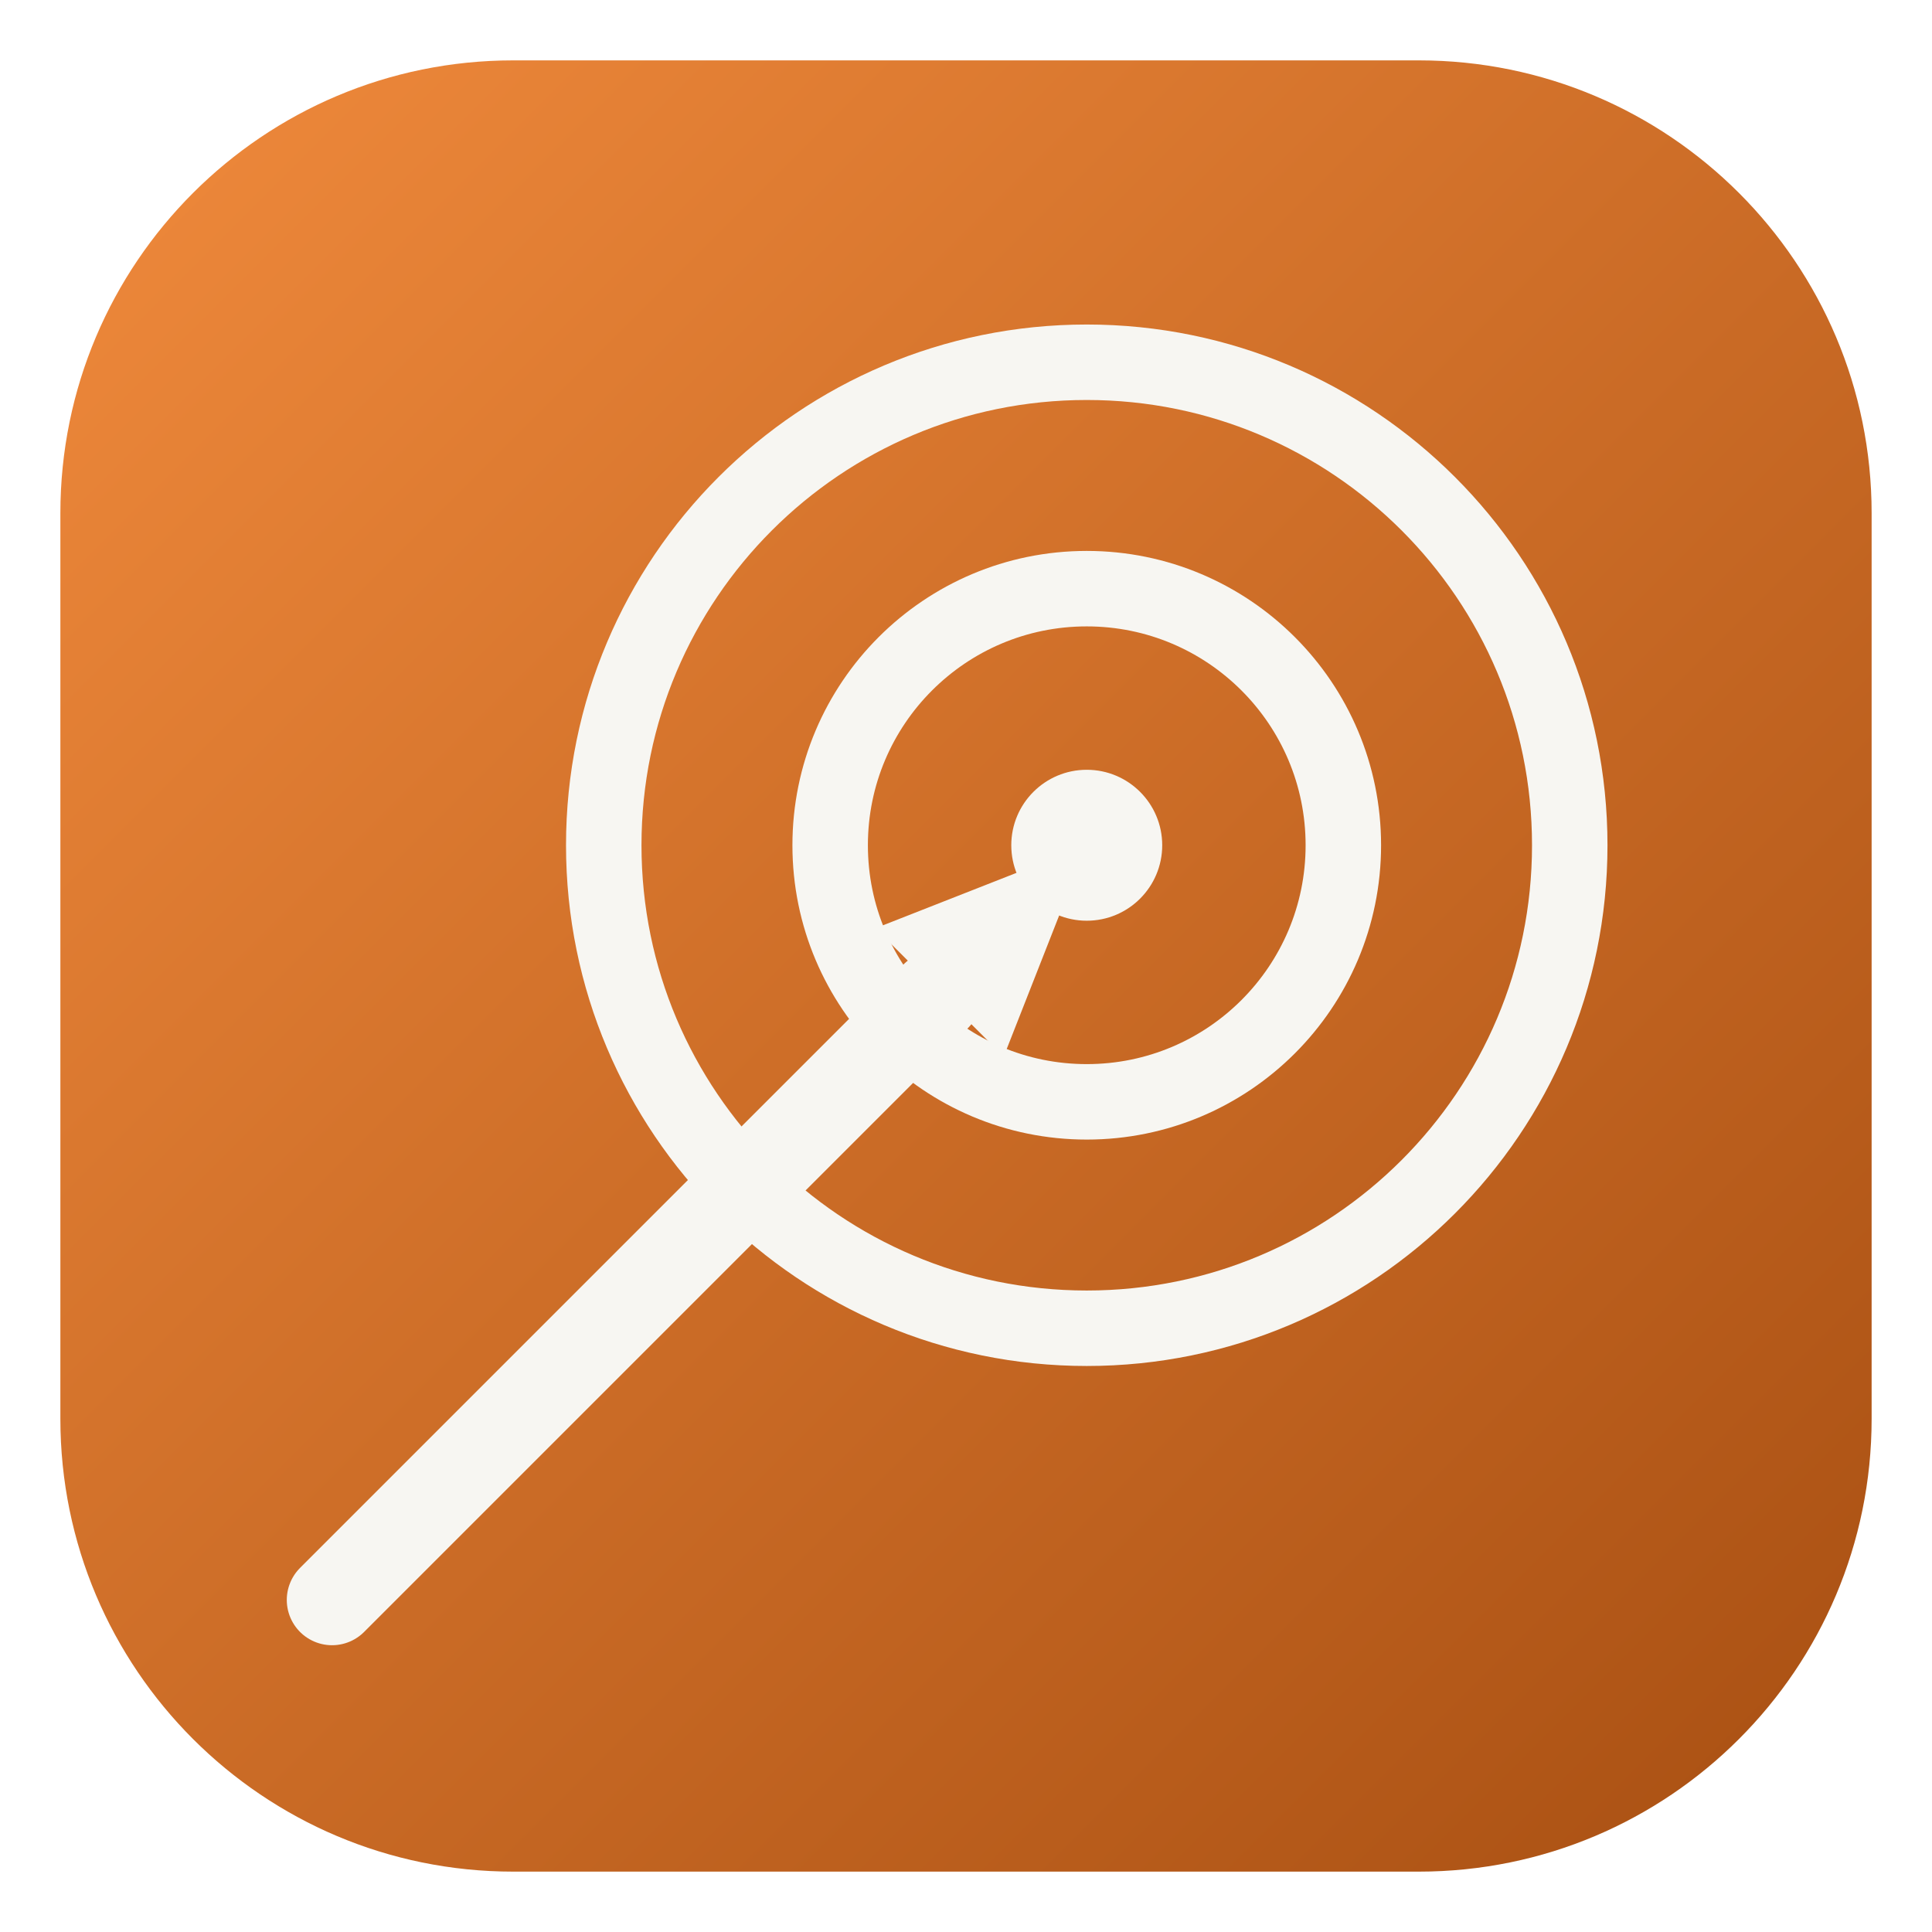
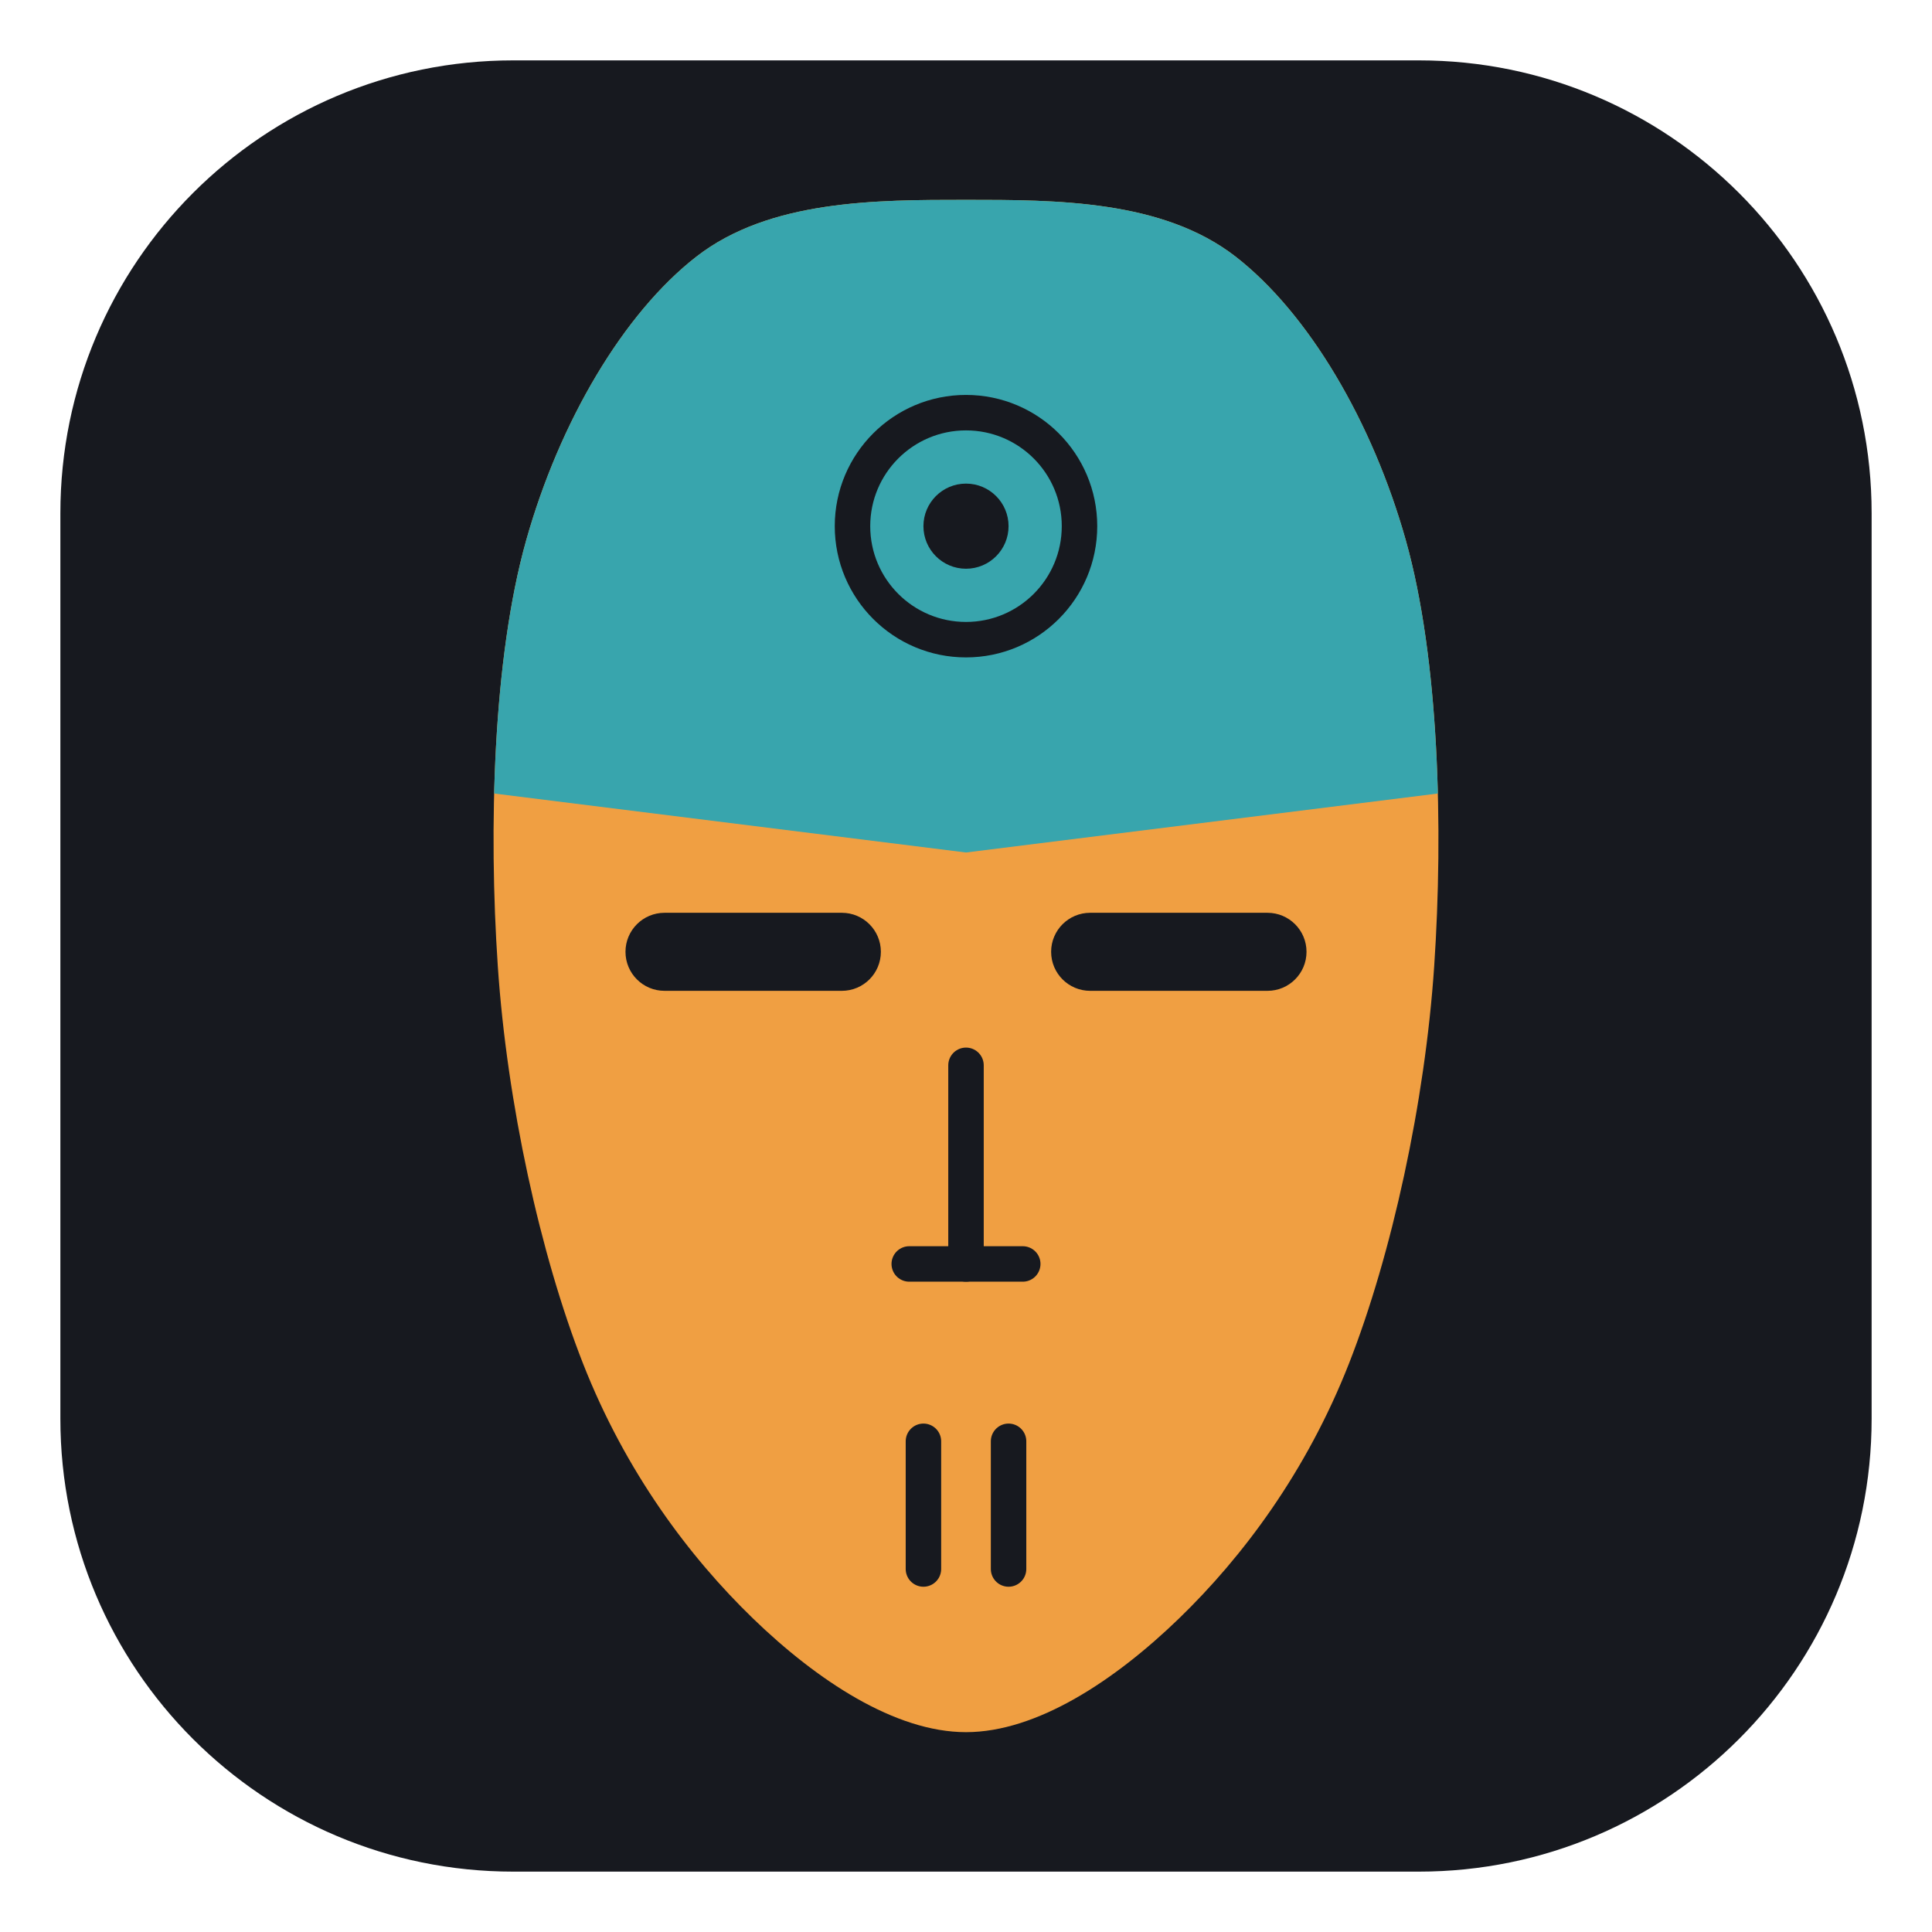
- <svg xmlns="http://www.w3.org/2000/svg" viewBox="0 0 256 256" width="256" height="256" role="img" aria-label="product-manager emblem">
-   <defs>
-     <linearGradient id="g-product-manager" x1="0" y1="0" x2="1" y2="1">
-       <stop offset="0" stop-color="#F08A3C" />
-       <stop offset="1" stop-color="#A84F12" />
-     </linearGradient>
-   </defs>
-   <rect x="8" y="8" width="240" height="240" rx="60" fill="url(#g-product-manager)" />
-   <g fill="none" stroke="#F7F6F2" stroke-width="10" stroke-linecap="round" stroke-linejoin="round">
-     <circle cx="144" cy="112" r="64" fill="none" />
-     <circle cx="144" cy="112" r="34" fill="none" />
-     <circle cx="144" cy="112" r="10" fill="#F7F6F2" stroke="none" />
-     <line x1="44" y1="212" x2="124" y2="132" stroke-width="12" />
-     <polygon points="144,112 133,140 116,123" fill="#F7F6F2" stroke="none" />
+ <svg xmlns="http://www.w3.org/2000/svg" viewBox="0 0 256 256" width="256" height="256" role="img" aria-label="product-manager emblem (v6)">
+   <rect x="8" y="8" width="240" height="240" rx="60" fill="#17191F" />
+   <g transform="translate(128 128) scale(0.94) translate(-128 -128)">
+     <defs>
+       <clipPath id="c6-product-manager">
+         <path d="M128.0 20.0 C140.7 20.0 155.7 20.0 166.0 28.0 C176.3 36.0 185.3 51.3 190.0 68.0 C194.7 84.7 195.3 108.7 194.0 128.0 C192.7 147.3 188.0 168.7 182.0 184.0 C176.0 199.3 167.0 211.3 158.0 220.0 C149.0 228.7 138.0 236.0 128.0 236.0 C118.0 236.0 107.0 228.7 98.0 220.0 C89.0 211.3 80.0 199.3 74.0 184.0 C68.0 168.7 63.3 147.3 62.0 128.0 C60.7 108.7 61.3 84.7 66.0 68.0 C70.7 51.3 79.7 36.0 90.0 28.0 C100.3 20.0 115.3 20.0 128.0 20.0 Z" />
+       </clipPath>
+     </defs>
+     <path d="M128.0 20.0 C140.7 20.0 155.7 20.0 166.0 28.0 C176.3 36.0 185.3 51.3 190.0 68.0 C194.7 84.7 195.3 108.7 194.0 128.0 C192.7 147.3 188.0 168.7 182.0 184.0 C176.0 199.3 167.0 211.3 158.0 220.0 C149.0 228.7 138.0 236.0 128.0 236.0 C118.0 236.0 107.0 228.7 98.0 220.0 C89.0 211.3 80.0 199.3 74.0 184.0 C68.0 168.7 63.3 147.3 62.0 128.0 C60.7 108.7 61.3 84.7 66.0 68.0 C70.7 51.3 79.7 36.0 90.0 28.0 C100.3 20.0 115.3 20.0 128.0 20.0 Z" fill="#F09F42" />
+     <g clip-path="url(#c6-product-manager)" fill="#38A5AD">
+       <polygon points="0,0 256,0 256,96 128,112 0,96" />
+     </g>
+     <rect x="80.0" y="120.5" width="36" height="11" rx="5.5" fill="#17191F" />
+     <rect x="140.0" y="120.5" width="36" height="11" rx="5.5" fill="#17191F" />
+     <line x1="128" y1="142" x2="128" y2="170" fill="none" stroke="#17191F" stroke-width="5" stroke-linecap="round" stroke-linejoin="round" />
+     <line x1="120" y1="170" x2="136" y2="170" fill="none" stroke="#17191F" stroke-width="5" stroke-linecap="round" stroke-linejoin="round" />
+     <circle cx="128" cy="66" r="16" fill="none" stroke="#17191F" stroke-width="5" stroke-linecap="round" stroke-linejoin="round" />
+     <circle cx="128" cy="66" r="6" fill="#17191F" />
+     <line x1="122" y1="195" x2="122" y2="213" fill="none" stroke="#17191F" stroke-width="5" stroke-linecap="round" stroke-linejoin="round" />
+     <line x1="134" y1="195" x2="134" y2="213" fill="none" stroke="#17191F" stroke-width="5" stroke-linecap="round" stroke-linejoin="round" />
  </g>
</svg>
